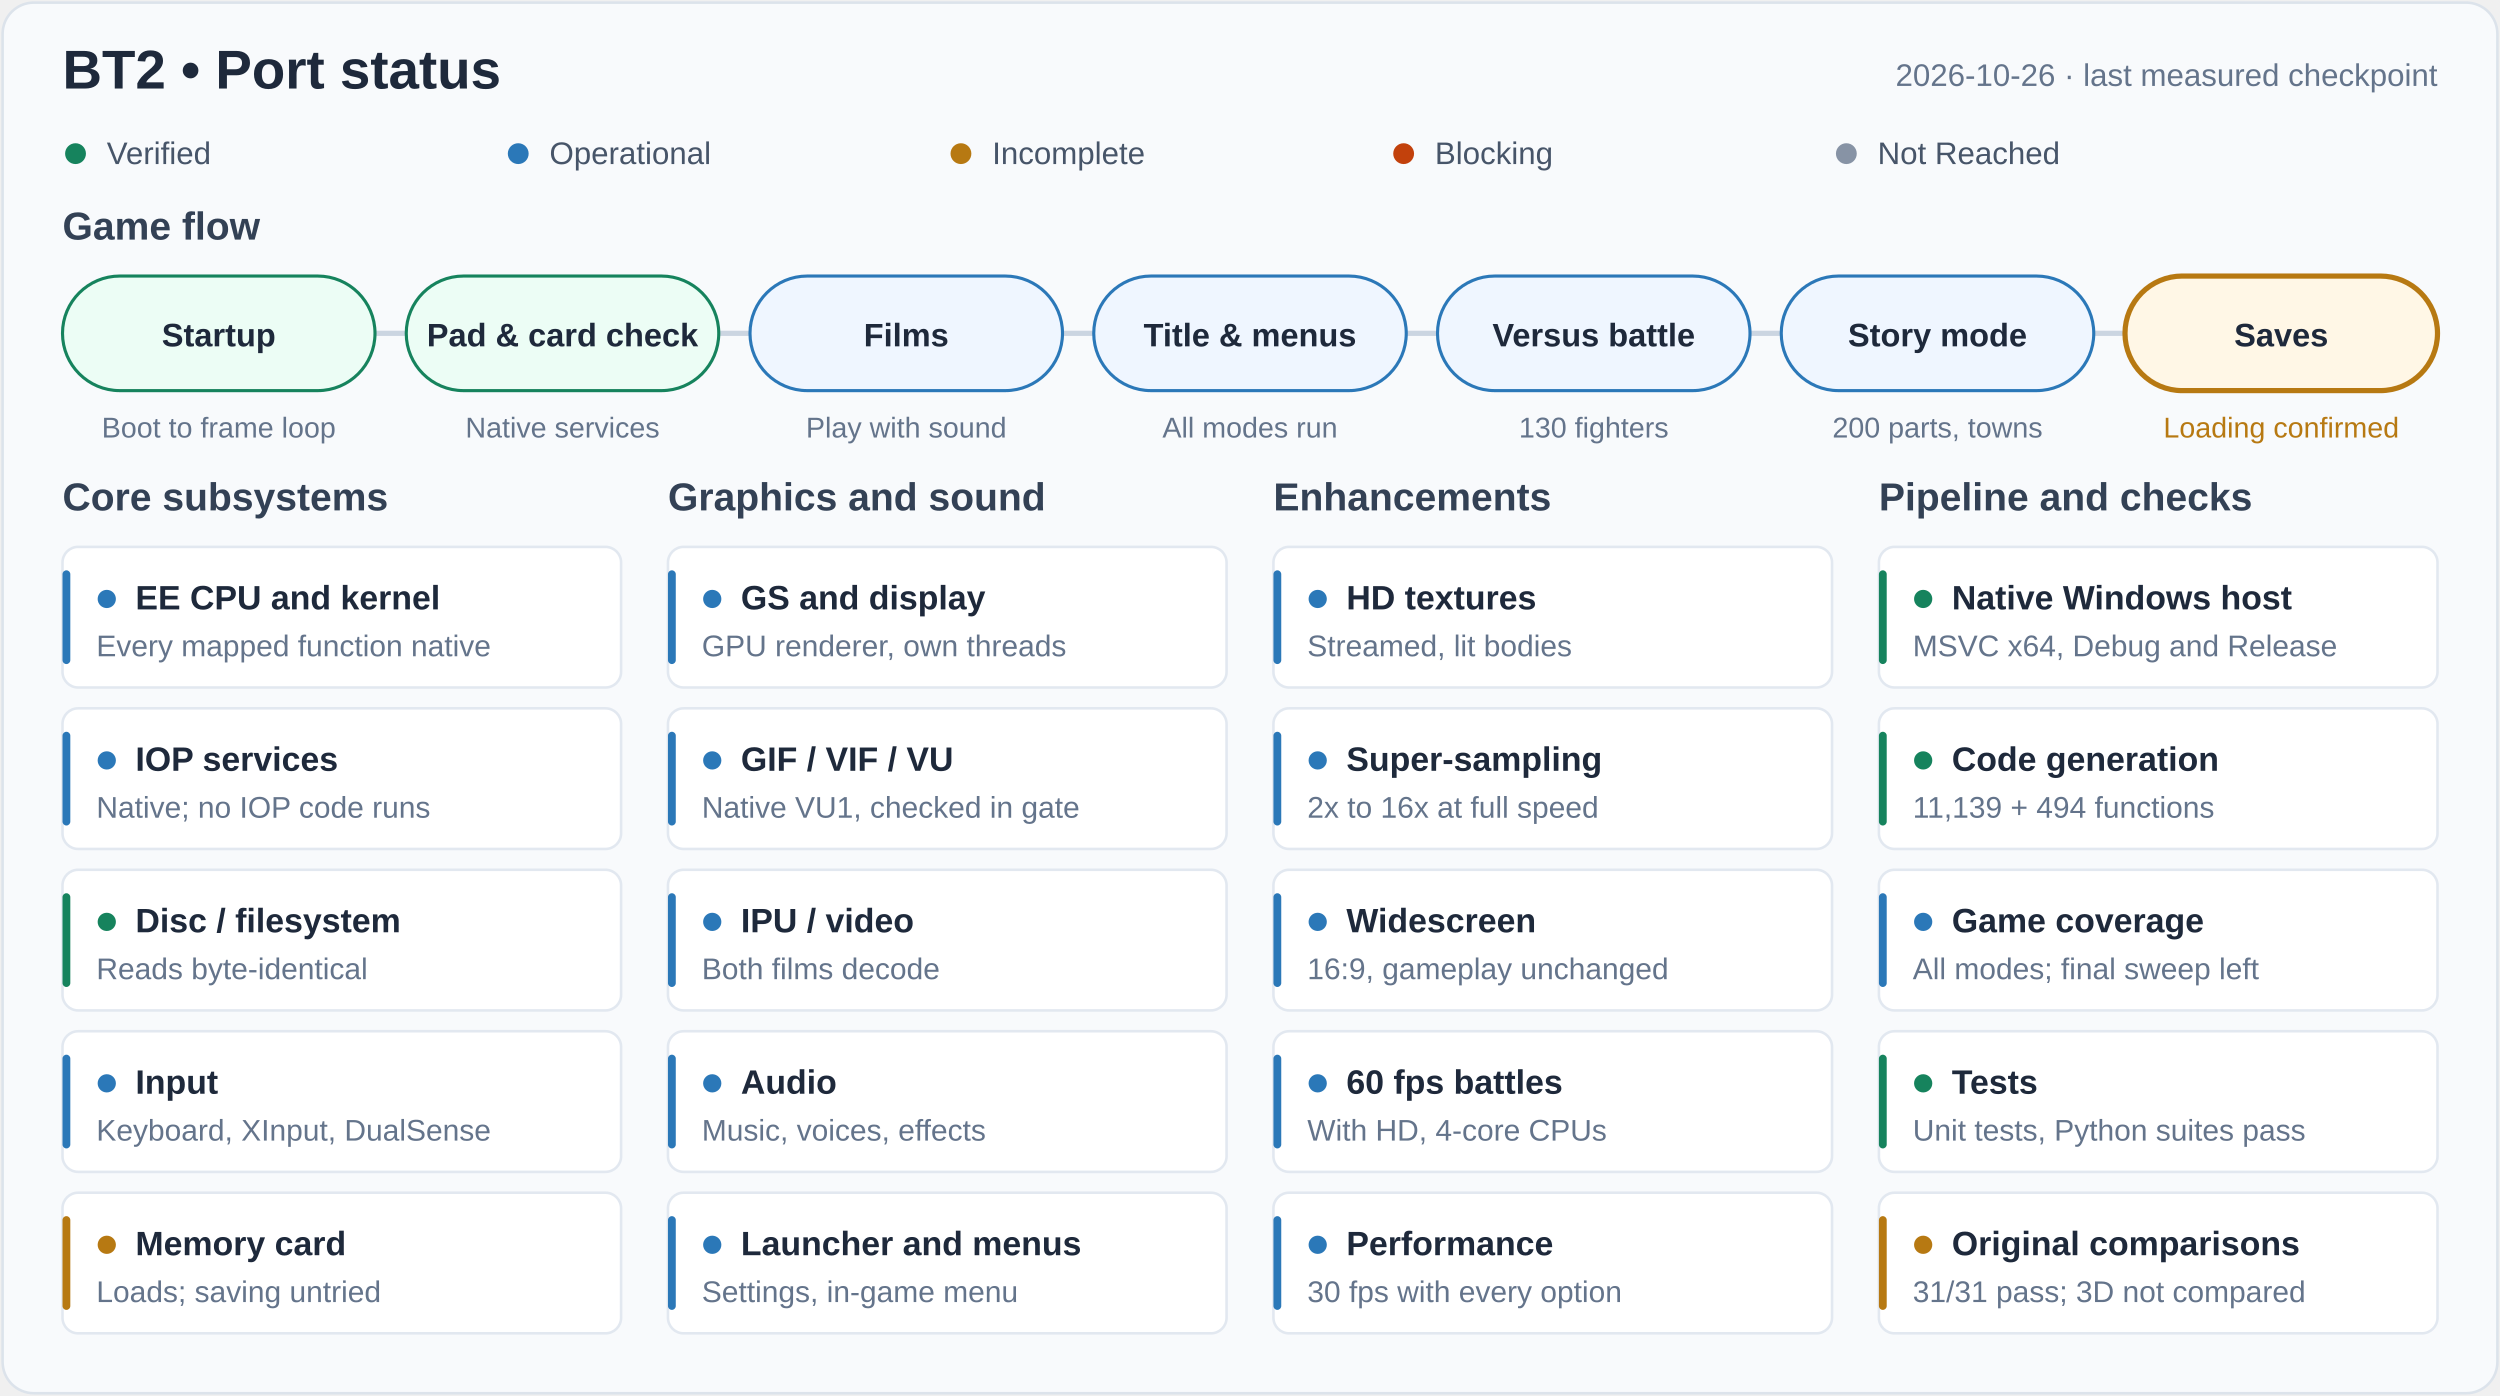
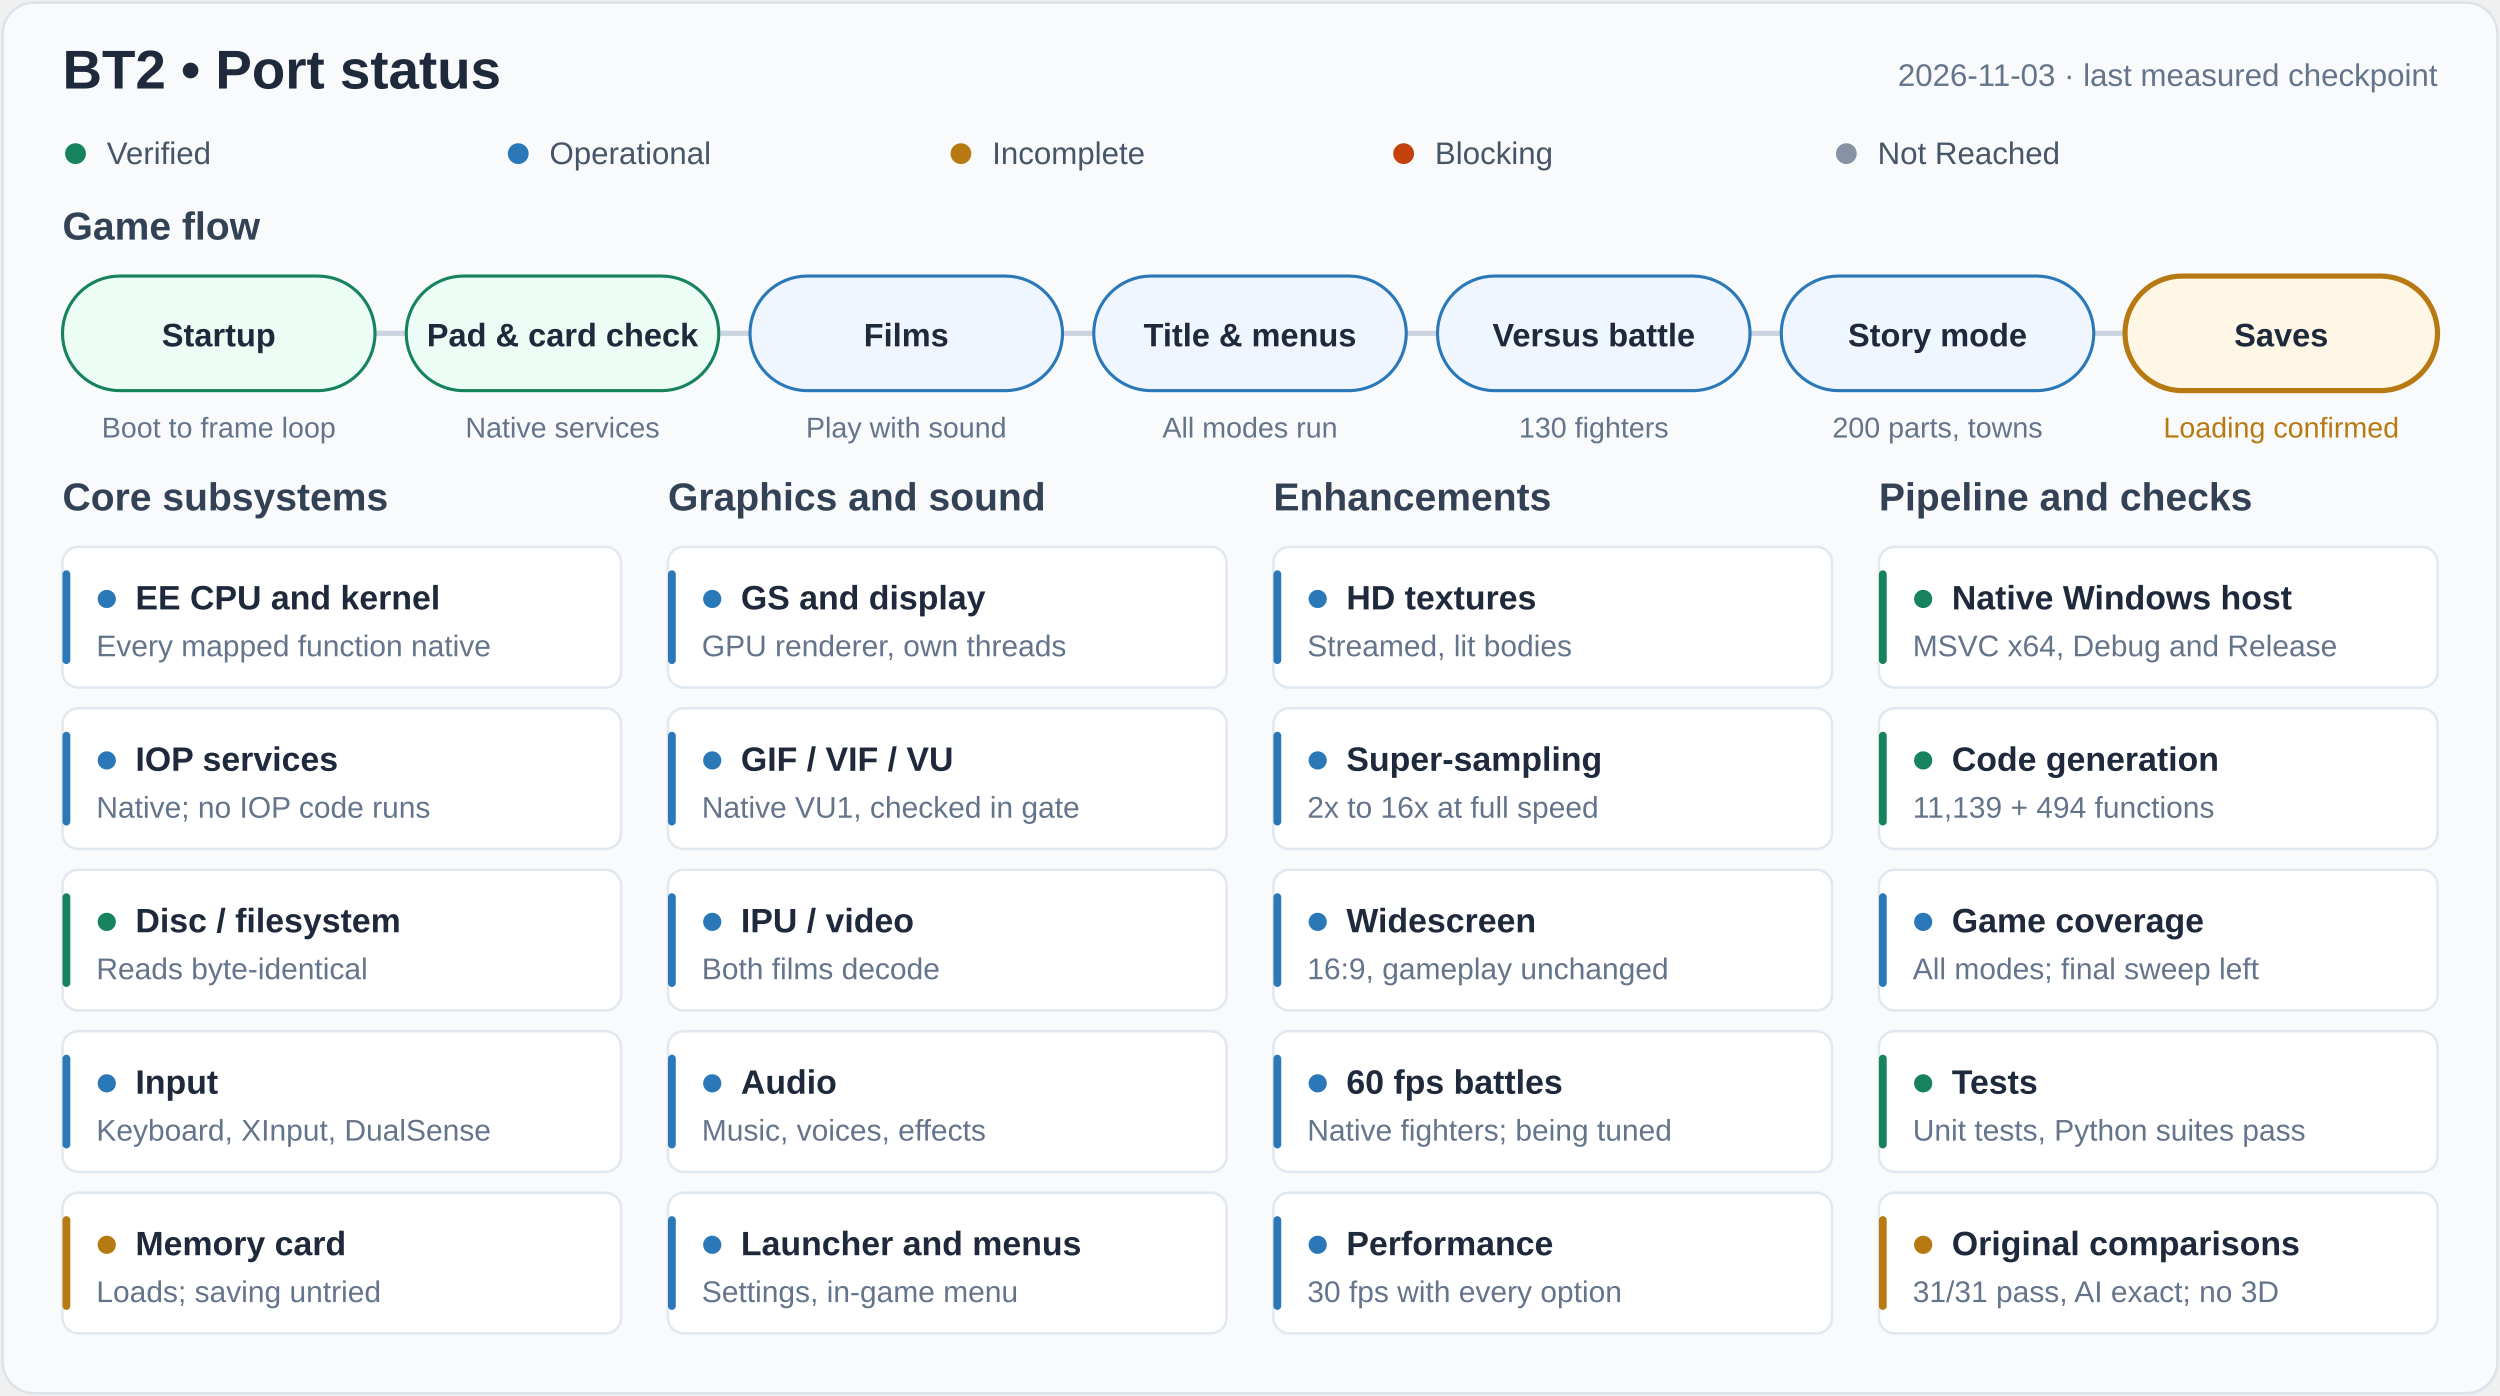
<svg xmlns="http://www.w3.org/2000/svg" width="960" height="536" viewBox="0 0 960 536" role="img" aria-labelledby="title desc">
  <rect x="1" y="1" width="958" height="534" rx="12" fill="#f8fafc" stroke="#dce3eb" />
  <g font-family="Segoe UI,Arial,sans-serif">
    <text x="24" y="34" font-size="21" font-weight="600" fill="#1e293b">BT2 • Port status</text>
-     <text x="936" y="33" text-anchor="end" font-size="12" fill="#64748b">2026-10-26 · last measured checkpoint</text>
+     <text x="936" y="33" text-anchor="end" font-size="12" fill="#64748b">2026-11-03 · last measured checkpoint</text>
    <circle cx="29" cy="59" r="4" fill="#16835d" />
    <text x="41" y="63" font-size="12" fill="#475569">Verified</text>
    <circle cx="199" cy="59" r="4" fill="#2b78b8" />
    <text x="211" y="63" font-size="12" fill="#475569">Operational</text>
    <circle cx="369" cy="59" r="4" fill="#b77912" />
    <text x="381" y="63" font-size="12" fill="#475569">Incomplete</text>
    <circle cx="539" cy="59" r="4" fill="#c2410c" />
    <text x="551" y="63" font-size="12" fill="#475569">Blocking</text>
    <circle cx="709" cy="59" r="4" fill="#8793a5" />
    <text x="721" y="63" font-size="12" fill="#475569">Not Reached</text>
    <text x="24" y="92" font-size="15" font-weight="600" fill="#334155">Game flow</text>
    <line x1="84.0" y1="128" x2="876.0" y2="128" stroke="#cbd5e1" stroke-width="2" />
    <g>
      <rect x="24.0" y="106" width="120.0" height="44" rx="22" fill="#ecfdf5" stroke="#16835d" stroke-width="1.2" />
      <text x="84.0" y="133" text-anchor="middle" font-size="12.5" font-weight="600" fill="#1e293b">Startup</text>
      <text x="84.0" y="168" text-anchor="middle" font-size="11" fill="#64748b">Boot to frame loop</text>
    </g>
    <g>
      <rect x="156.0" y="106" width="120.0" height="44" rx="22" fill="#ecfdf5" stroke="#16835d" stroke-width="1.2" />
      <text x="216.0" y="133" text-anchor="middle" font-size="12.5" font-weight="600" fill="#1e293b">Pad &amp; card check</text>
      <text x="216.0" y="168" text-anchor="middle" font-size="11" fill="#64748b">Native services</text>
    </g>
    <g>
      <rect x="288.0" y="106" width="120.0" height="44" rx="22" fill="#eff6ff" stroke="#2b78b8" stroke-width="1.2" />
      <text x="348.0" y="133" text-anchor="middle" font-size="12.5" font-weight="600" fill="#1e293b">Films</text>
      <text x="348.0" y="168" text-anchor="middle" font-size="11" fill="#64748b">Play with sound</text>
    </g>
    <g>
      <rect x="420.0" y="106" width="120.0" height="44" rx="22" fill="#eff6ff" stroke="#2b78b8" stroke-width="1.2" />
      <text x="480.0" y="133" text-anchor="middle" font-size="12.5" font-weight="600" fill="#1e293b">Title &amp; menus</text>
      <text x="480.0" y="168" text-anchor="middle" font-size="11" fill="#64748b">All modes run</text>
    </g>
    <g>
      <rect x="552.0" y="106" width="120.0" height="44" rx="22" fill="#eff6ff" stroke="#2b78b8" stroke-width="1.2" />
      <text x="612.0" y="133" text-anchor="middle" font-size="12.5" font-weight="600" fill="#1e293b">Versus battle</text>
      <text x="612.0" y="168" text-anchor="middle" font-size="11" fill="#64748b">130 fighters</text>
    </g>
    <g>
      <rect x="684.0" y="106" width="120.0" height="44" rx="22" fill="#eff6ff" stroke="#2b78b8" stroke-width="1.2" />
      <text x="744.0" y="133" text-anchor="middle" font-size="12.5" font-weight="600" fill="#1e293b">Story mode</text>
      <text x="744.0" y="168" text-anchor="middle" font-size="11" fill="#64748b">200 parts, towns</text>
    </g>
    <g>
      <rect x="816.0" y="106" width="120.0" height="44" rx="22" fill="#fff7e6" stroke="#b77912" stroke-width="2" />
      <text x="876.0" y="133" text-anchor="middle" font-size="12.5" font-weight="600" fill="#1e293b">Saves</text>
      <text x="876.0" y="168" text-anchor="middle" font-size="11" fill="#b77912">Loading confirmed</text>
    </g>
    <text x="24.0" y="196" font-size="15" font-weight="600" fill="#334155">Core subsystems</text>
    <g>
      <rect x="24.0" y="210" width="214.5" height="54" rx="6" fill="#fff" stroke="#e2e8f0" />
      <rect x="24.0" y="219" width="3" height="36" rx="1.5" fill="#2b78b8" />
      <circle cx="41.0" cy="230" r="3.5" fill="#2b78b8" />
      <text x="52.0" y="234" font-size="13" font-weight="600" fill="#1e293b">EE CPU and kernel</text>
      <text x="37.0" y="252" font-size="11.5" fill="#64748b">Every mapped function native</text>
    </g>
    <g>
      <rect x="24.0" y="272" width="214.5" height="54" rx="6" fill="#fff" stroke="#e2e8f0" />
      <rect x="24.0" y="281" width="3" height="36" rx="1.5" fill="#2b78b8" />
      <circle cx="41.0" cy="292" r="3.5" fill="#2b78b8" />
      <text x="52.0" y="296" font-size="13" font-weight="600" fill="#1e293b">IOP services</text>
      <text x="37.0" y="314" font-size="11.5" fill="#64748b">Native; no IOP code runs</text>
    </g>
    <g>
      <rect x="24.0" y="334" width="214.5" height="54" rx="6" fill="#fff" stroke="#e2e8f0" />
      <rect x="24.0" y="343" width="3" height="36" rx="1.5" fill="#16835d" />
      <circle cx="41.0" cy="354" r="3.5" fill="#16835d" />
      <text x="52.0" y="358" font-size="13" font-weight="600" fill="#1e293b">Disc / filesystem</text>
      <text x="37.0" y="376" font-size="11.5" fill="#64748b">Reads byte-identical</text>
    </g>
    <g>
      <rect x="24.0" y="396" width="214.5" height="54" rx="6" fill="#fff" stroke="#e2e8f0" />
      <rect x="24.0" y="405" width="3" height="36" rx="1.5" fill="#2b78b8" />
      <circle cx="41.0" cy="416" r="3.5" fill="#2b78b8" />
      <text x="52.0" y="420" font-size="13" font-weight="600" fill="#1e293b">Input</text>
      <text x="37.0" y="438" font-size="11.5" fill="#64748b">Keyboard, XInput, DualSense</text>
    </g>
    <g>
      <rect x="24.0" y="458" width="214.5" height="54" rx="6" fill="#fff" stroke="#e2e8f0" />
      <rect x="24.0" y="467" width="3" height="36" rx="1.5" fill="#b77912" />
      <circle cx="41.0" cy="478" r="3.5" fill="#b77912" />
      <text x="52.0" y="482" font-size="13" font-weight="600" fill="#1e293b">Memory card</text>
      <text x="37.0" y="500" font-size="11.5" fill="#64748b">Loads; saving untried</text>
    </g>
    <text x="256.5" y="196" font-size="15" font-weight="600" fill="#334155">Graphics and sound</text>
    <g>
      <rect x="256.5" y="210" width="214.5" height="54" rx="6" fill="#fff" stroke="#e2e8f0" />
      <rect x="256.5" y="219" width="3" height="36" rx="1.5" fill="#2b78b8" />
      <circle cx="273.5" cy="230" r="3.5" fill="#2b78b8" />
      <text x="284.5" y="234" font-size="13" font-weight="600" fill="#1e293b">GS and display</text>
      <text x="269.5" y="252" font-size="11.5" fill="#64748b">GPU renderer, own threads</text>
    </g>
    <g>
      <rect x="256.5" y="272" width="214.5" height="54" rx="6" fill="#fff" stroke="#e2e8f0" />
      <rect x="256.5" y="281" width="3" height="36" rx="1.5" fill="#2b78b8" />
      <circle cx="273.5" cy="292" r="3.5" fill="#2b78b8" />
      <text x="284.5" y="296" font-size="13" font-weight="600" fill="#1e293b">GIF / VIF / VU</text>
      <text x="269.5" y="314" font-size="11.5" fill="#64748b">Native VU1, checked in gate</text>
    </g>
    <g>
      <rect x="256.5" y="334" width="214.5" height="54" rx="6" fill="#fff" stroke="#e2e8f0" />
      <rect x="256.5" y="343" width="3" height="36" rx="1.5" fill="#2b78b8" />
      <circle cx="273.5" cy="354" r="3.5" fill="#2b78b8" />
      <text x="284.5" y="358" font-size="13" font-weight="600" fill="#1e293b">IPU / video</text>
      <text x="269.5" y="376" font-size="11.5" fill="#64748b">Both films decode</text>
    </g>
    <g>
      <rect x="256.5" y="396" width="214.5" height="54" rx="6" fill="#fff" stroke="#e2e8f0" />
      <rect x="256.5" y="405" width="3" height="36" rx="1.5" fill="#2b78b8" />
      <circle cx="273.5" cy="416" r="3.5" fill="#2b78b8" />
      <text x="284.5" y="420" font-size="13" font-weight="600" fill="#1e293b">Audio</text>
      <text x="269.5" y="438" font-size="11.5" fill="#64748b">Music, voices, effects</text>
    </g>
    <g>
      <rect x="256.5" y="458" width="214.5" height="54" rx="6" fill="#fff" stroke="#e2e8f0" />
      <rect x="256.5" y="467" width="3" height="36" rx="1.5" fill="#2b78b8" />
      <circle cx="273.5" cy="478" r="3.5" fill="#2b78b8" />
      <text x="284.5" y="482" font-size="13" font-weight="600" fill="#1e293b">Launcher and menus</text>
      <text x="269.5" y="500" font-size="11.5" fill="#64748b">Settings, in-game menu</text>
    </g>
    <text x="489.0" y="196" font-size="15" font-weight="600" fill="#334155">Enhancements</text>
    <g>
      <rect x="489.0" y="210" width="214.5" height="54" rx="6" fill="#fff" stroke="#e2e8f0" />
      <rect x="489.0" y="219" width="3" height="36" rx="1.5" fill="#2b78b8" />
      <circle cx="506.0" cy="230" r="3.5" fill="#2b78b8" />
      <text x="517.0" y="234" font-size="13" font-weight="600" fill="#1e293b">HD textures</text>
      <text x="502.0" y="252" font-size="11.5" fill="#64748b">Streamed, lit bodies</text>
    </g>
    <g>
      <rect x="489.0" y="272" width="214.5" height="54" rx="6" fill="#fff" stroke="#e2e8f0" />
      <rect x="489.0" y="281" width="3" height="36" rx="1.5" fill="#2b78b8" />
      <circle cx="506.0" cy="292" r="3.5" fill="#2b78b8" />
      <text x="517.0" y="296" font-size="13" font-weight="600" fill="#1e293b">Super-sampling</text>
      <text x="502.0" y="314" font-size="11.5" fill="#64748b">2x to 16x at full speed</text>
    </g>
    <g>
      <rect x="489.0" y="334" width="214.5" height="54" rx="6" fill="#fff" stroke="#e2e8f0" />
      <rect x="489.0" y="343" width="3" height="36" rx="1.5" fill="#2b78b8" />
      <circle cx="506.0" cy="354" r="3.5" fill="#2b78b8" />
      <text x="517.0" y="358" font-size="13" font-weight="600" fill="#1e293b">Widescreen</text>
      <text x="502.0" y="376" font-size="11.5" fill="#64748b">16:9, gameplay unchanged</text>
    </g>
    <g>
      <rect x="489.0" y="396" width="214.5" height="54" rx="6" fill="#fff" stroke="#e2e8f0" />
      <rect x="489.0" y="405" width="3" height="36" rx="1.5" fill="#2b78b8" />
      <circle cx="506.0" cy="416" r="3.5" fill="#2b78b8" />
      <text x="517.0" y="420" font-size="13" font-weight="600" fill="#1e293b">60 fps battles</text>
-       <text x="502.0" y="438" font-size="11.5" fill="#64748b">With HD, 4-core CPUs</text>
+       <text x="502.0" y="438" font-size="11.5" fill="#64748b">Native fighters; being tuned</text>
    </g>
    <g>
      <rect x="489.0" y="458" width="214.5" height="54" rx="6" fill="#fff" stroke="#e2e8f0" />
      <rect x="489.0" y="467" width="3" height="36" rx="1.5" fill="#2b78b8" />
      <circle cx="506.0" cy="478" r="3.5" fill="#2b78b8" />
      <text x="517.0" y="482" font-size="13" font-weight="600" fill="#1e293b">Performance</text>
      <text x="502.0" y="500" font-size="11.5" fill="#64748b">30 fps with every option</text>
    </g>
    <text x="721.5" y="196" font-size="15" font-weight="600" fill="#334155">Pipeline and checks</text>
    <g>
      <rect x="721.5" y="210" width="214.5" height="54" rx="6" fill="#fff" stroke="#e2e8f0" />
      <rect x="721.5" y="219" width="3" height="36" rx="1.5" fill="#16835d" />
      <circle cx="738.5" cy="230" r="3.5" fill="#16835d" />
      <text x="749.5" y="234" font-size="13" font-weight="600" fill="#1e293b">Native Windows host</text>
      <text x="734.5" y="252" font-size="11.5" fill="#64748b">MSVC x64, Debug and Release</text>
    </g>
    <g>
      <rect x="721.5" y="272" width="214.5" height="54" rx="6" fill="#fff" stroke="#e2e8f0" />
      <rect x="721.5" y="281" width="3" height="36" rx="1.5" fill="#16835d" />
      <circle cx="738.5" cy="292" r="3.5" fill="#16835d" />
      <text x="749.5" y="296" font-size="13" font-weight="600" fill="#1e293b">Code generation</text>
      <text x="734.5" y="314" font-size="11.5" fill="#64748b">11,139 + 494 functions</text>
    </g>
    <g>
      <rect x="721.5" y="334" width="214.5" height="54" rx="6" fill="#fff" stroke="#e2e8f0" />
      <rect x="721.5" y="343" width="3" height="36" rx="1.5" fill="#2b78b8" />
      <circle cx="738.5" cy="354" r="3.5" fill="#2b78b8" />
      <text x="749.5" y="358" font-size="13" font-weight="600" fill="#1e293b">Game coverage</text>
      <text x="734.5" y="376" font-size="11.5" fill="#64748b">All modes; final sweep left</text>
    </g>
    <g>
      <rect x="721.5" y="396" width="214.5" height="54" rx="6" fill="#fff" stroke="#e2e8f0" />
      <rect x="721.5" y="405" width="3" height="36" rx="1.5" fill="#16835d" />
      <circle cx="738.5" cy="416" r="3.5" fill="#16835d" />
      <text x="749.5" y="420" font-size="13" font-weight="600" fill="#1e293b">Tests</text>
      <text x="734.5" y="438" font-size="11.5" fill="#64748b">Unit tests, Python suites pass</text>
    </g>
    <g>
      <rect x="721.5" y="458" width="214.5" height="54" rx="6" fill="#fff" stroke="#e2e8f0" />
      <rect x="721.5" y="467" width="3" height="36" rx="1.5" fill="#b77912" />
      <circle cx="738.5" cy="478" r="3.5" fill="#b77912" />
      <text x="749.5" y="482" font-size="13" font-weight="600" fill="#1e293b">Original comparisons</text>
-       <text x="734.5" y="500" font-size="11.5" fill="#64748b">31/31 pass; 3D not compared</text>
+       <text x="734.5" y="500" font-size="11.5" fill="#64748b">31/31 pass, AI exact; no 3D</text>
    </g>
  </g>
</svg>
